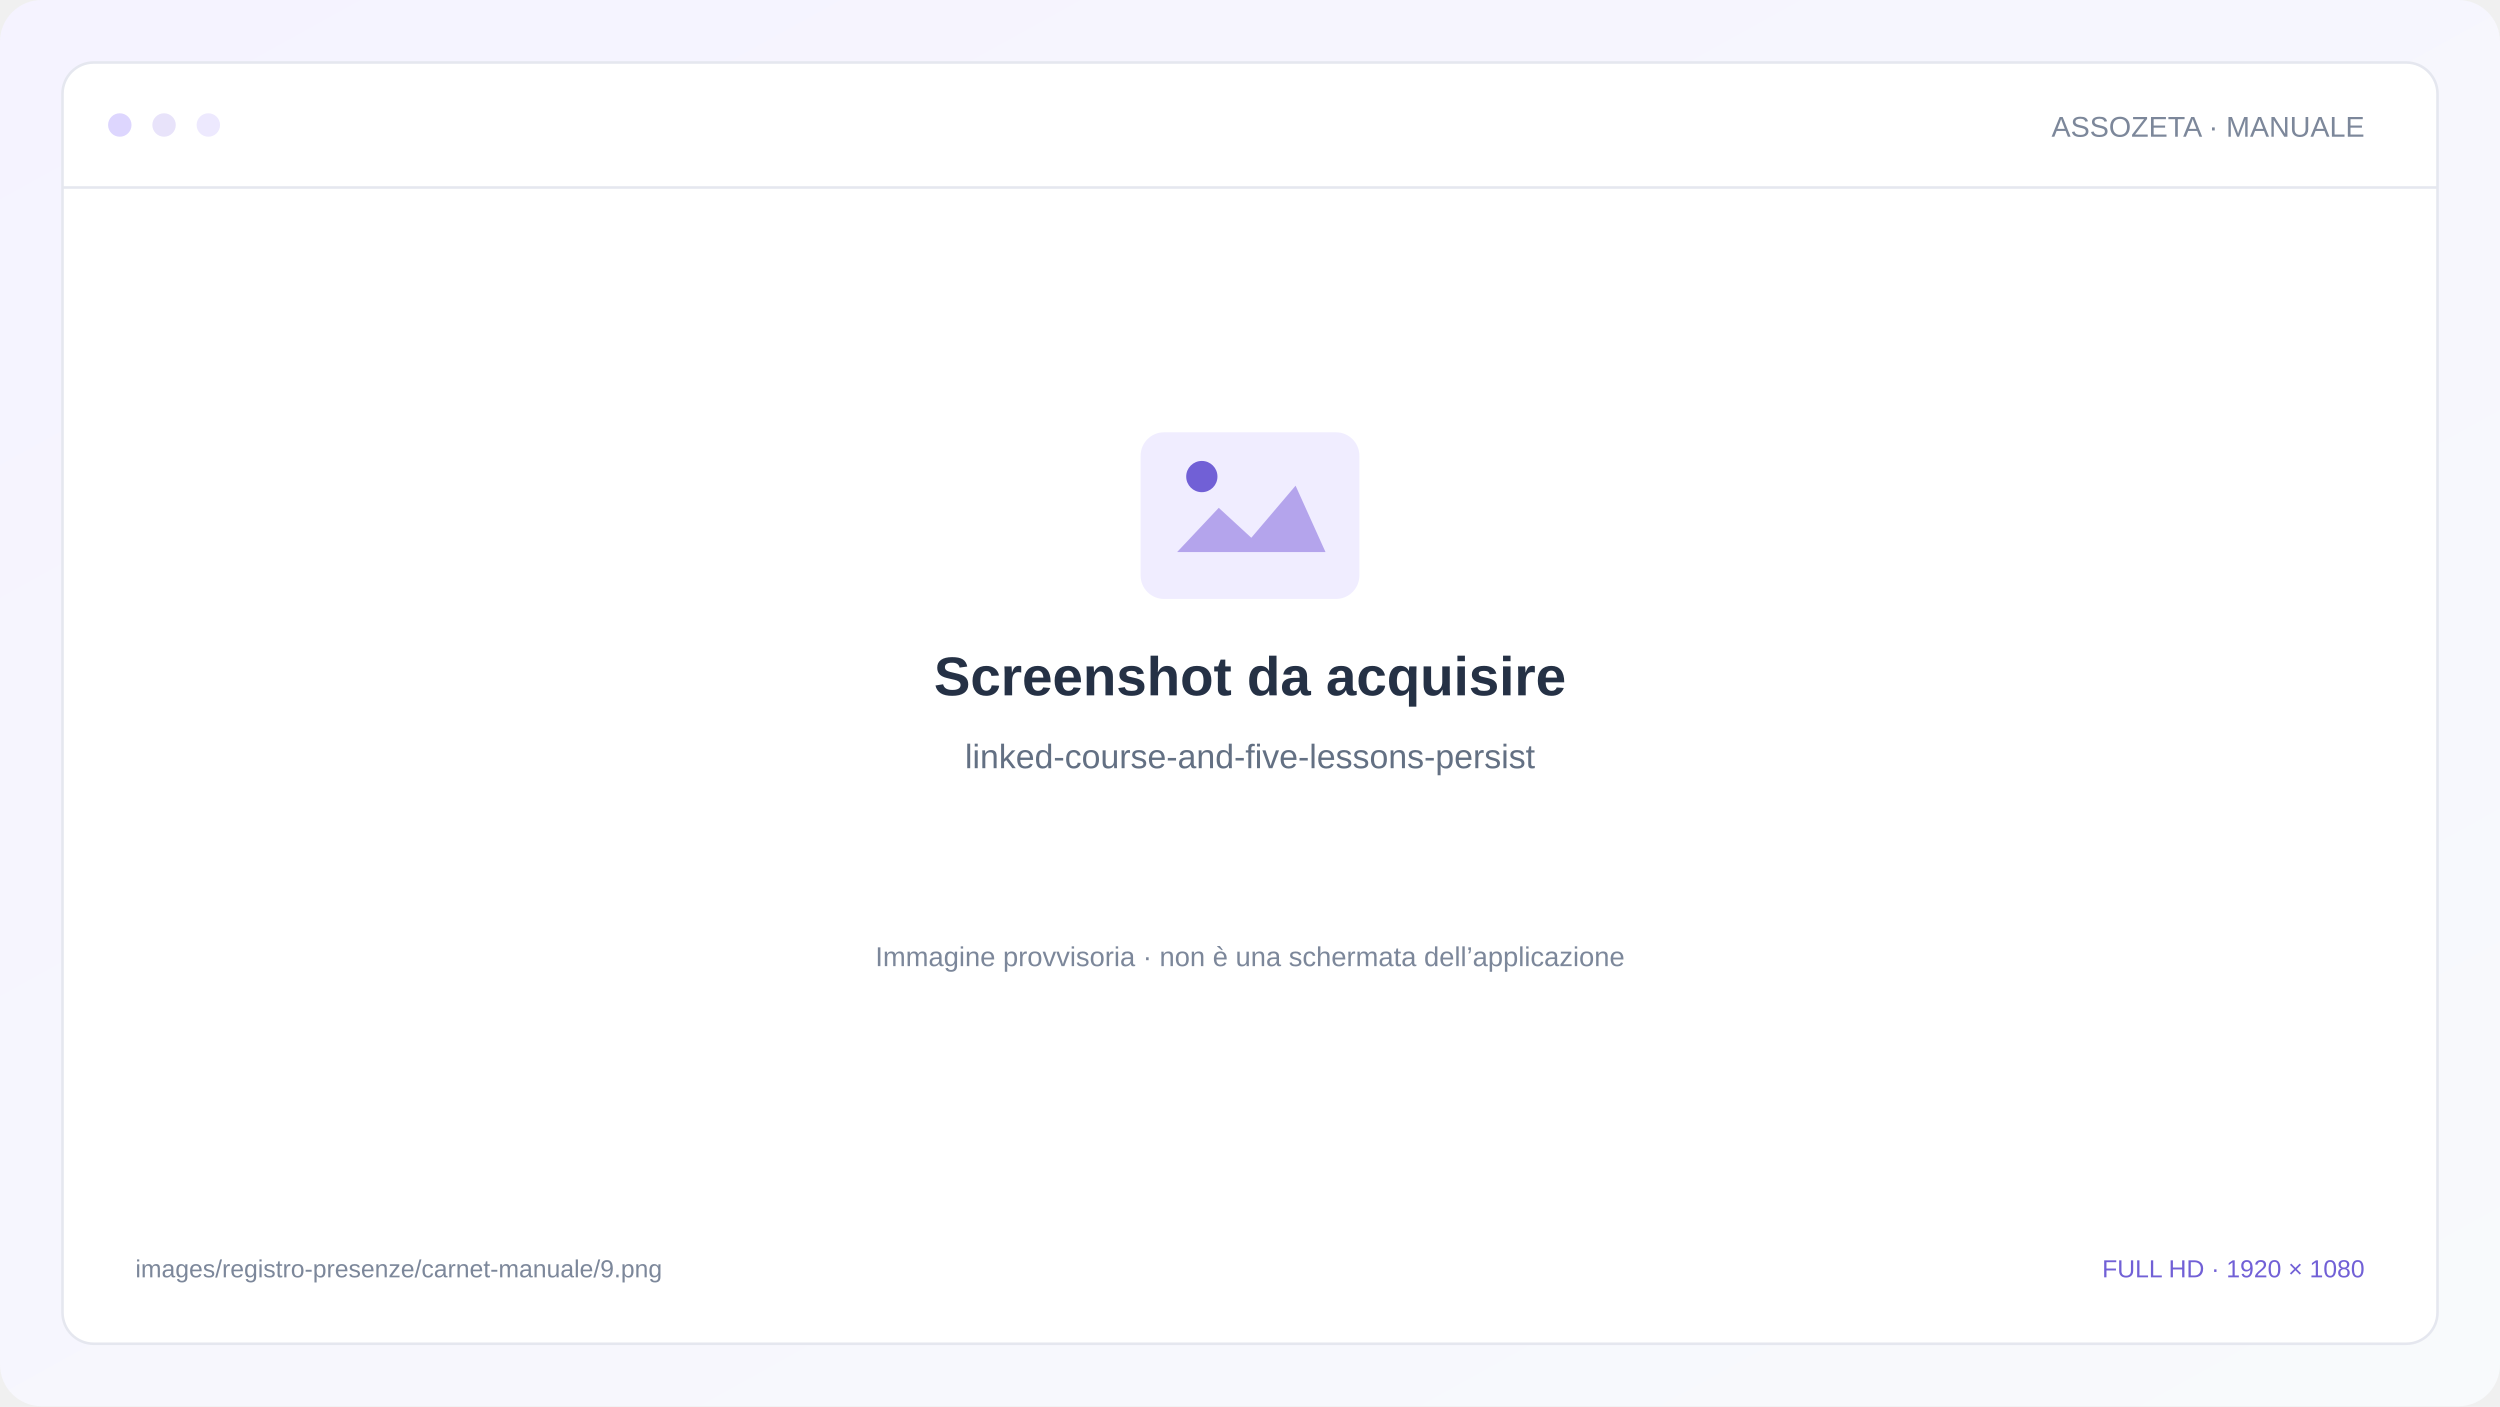
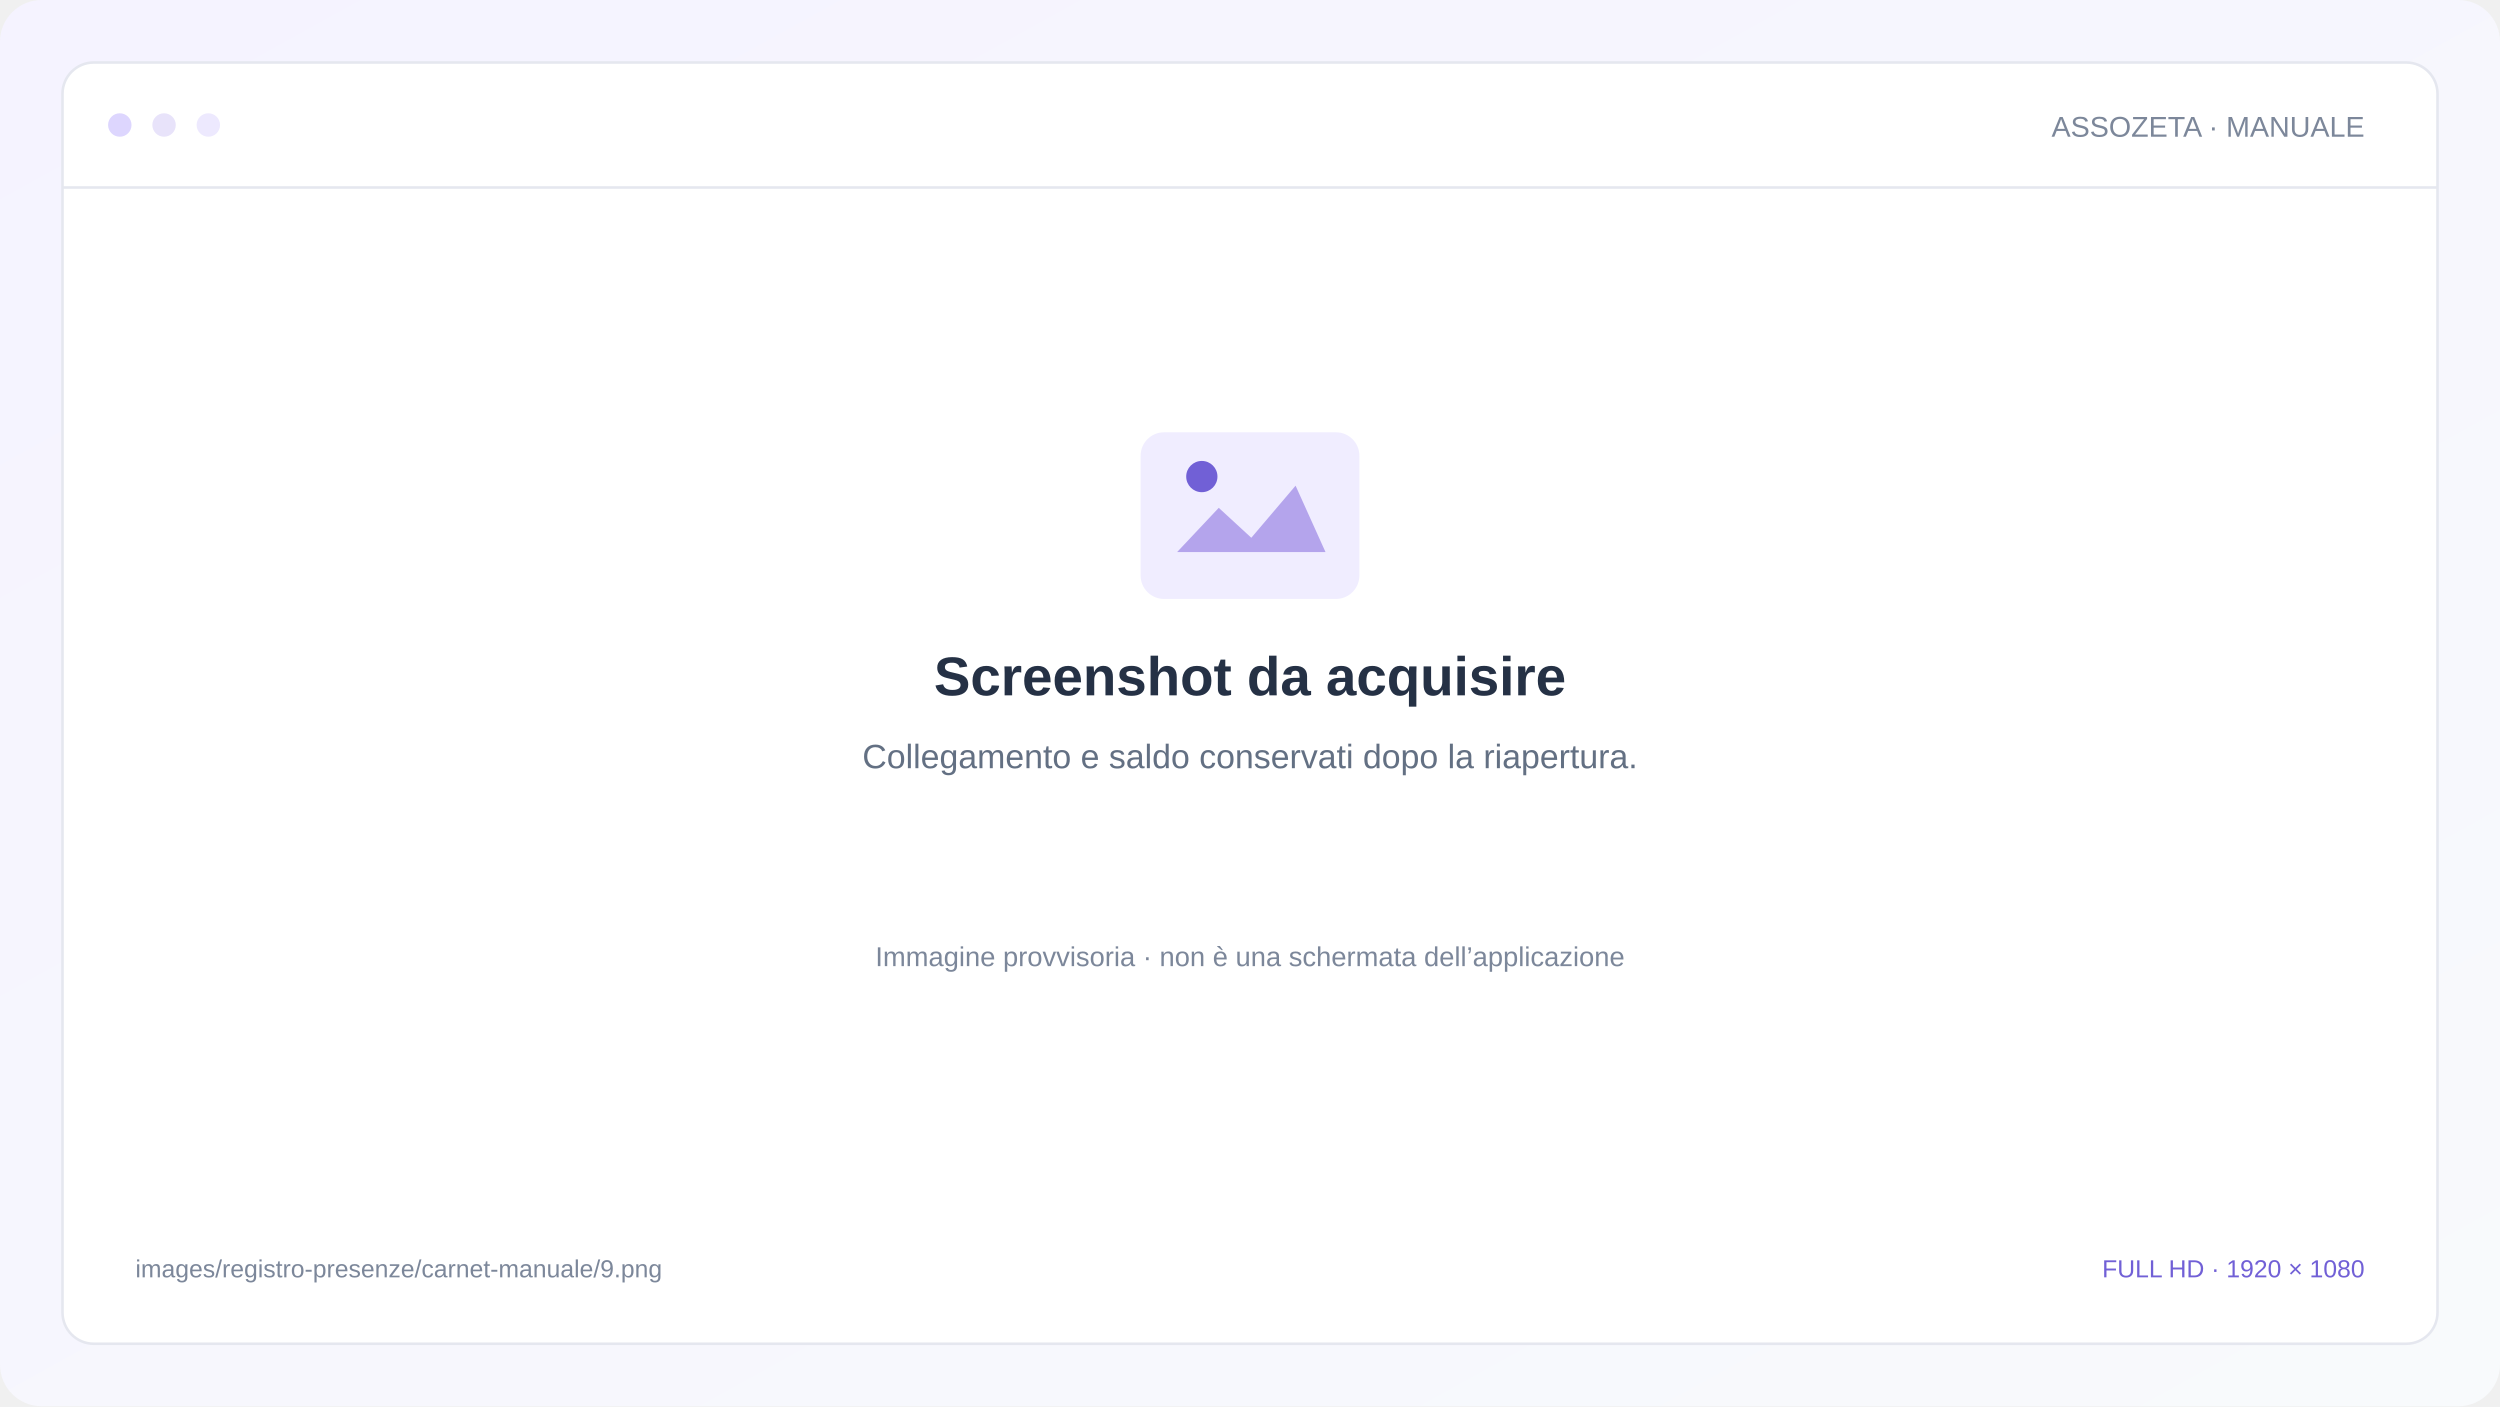
<svg xmlns="http://www.w3.org/2000/svg" width="1920" height="1080" viewBox="0 0 1920 1080" data-assozeta-manuale-placeholder="true" role="img" aria-labelledby="title description">
  <defs>
    <linearGradient id="surface" x2="1" y2="1">
      <stop stop-color="#f5f3ff" />
      <stop offset="1" stop-color="#f8fafc" />
    </linearGradient>
  </defs>
  <rect width="1920" height="1080" rx="32" fill="url(#surface)" />
  <rect x="48" y="48" width="1824" height="984" rx="24" fill="#fff" stroke="#e5e7ef" stroke-width="2" />
  <path d="M48 144H1872" stroke="#e5e7ef" stroke-width="2" />
  <circle cx="92" cy="96" r="9" fill="#ddd6fe" />
  <circle cx="126" cy="96" r="9" fill="#e8e3fa" />
  <circle cx="160" cy="96" r="9" fill="#ede9fe" />
  <text x="1816" y="105" text-anchor="end" font-family="Arial, sans-serif" font-size="22" fill="#7c879a">ASSOZETA · MANUALE</text>
  <rect x="876" y="332" width="168" height="128" rx="18" fill="#f0edff" />
  <path d="M904 424l32-34 25 23 34-40 23 51H904z" fill="#b4a4ec" />
  <circle cx="923" cy="366" r="12" fill="#7160d6" />
  <text x="960" y="534" text-anchor="middle" font-family="Arial, sans-serif" font-size="42" font-weight="700" fill="#253145">Screenshot da acquisire</text>
  <text x="960" y="590" text-anchor="middle" font-family="Arial, sans-serif" font-size="26" fill="#637083">
-     <tspan x="960" dy="0">linked-course-and-five-lessons-persist</tspan>
+     <tspan x="960" dy="0">Collegamento e saldo conservati dopo la riapertura.</tspan>
  </text>
  <text x="960" y="742" text-anchor="middle" font-family="Arial, sans-serif" font-size="21" fill="#7c879a">Immagine provvisoria · non è una schermata dell’applicazione</text>
  <text x="104" y="981" font-family="Arial, sans-serif" font-size="19" fill="#7c879a">images/registro-presenze/carnet-manuale/9.png</text>
  <text x="1816" y="981" text-anchor="end" font-family="Arial, sans-serif" font-size="19" fill="#7160d6">FULL HD · 1920 × 1080</text>
</svg>
